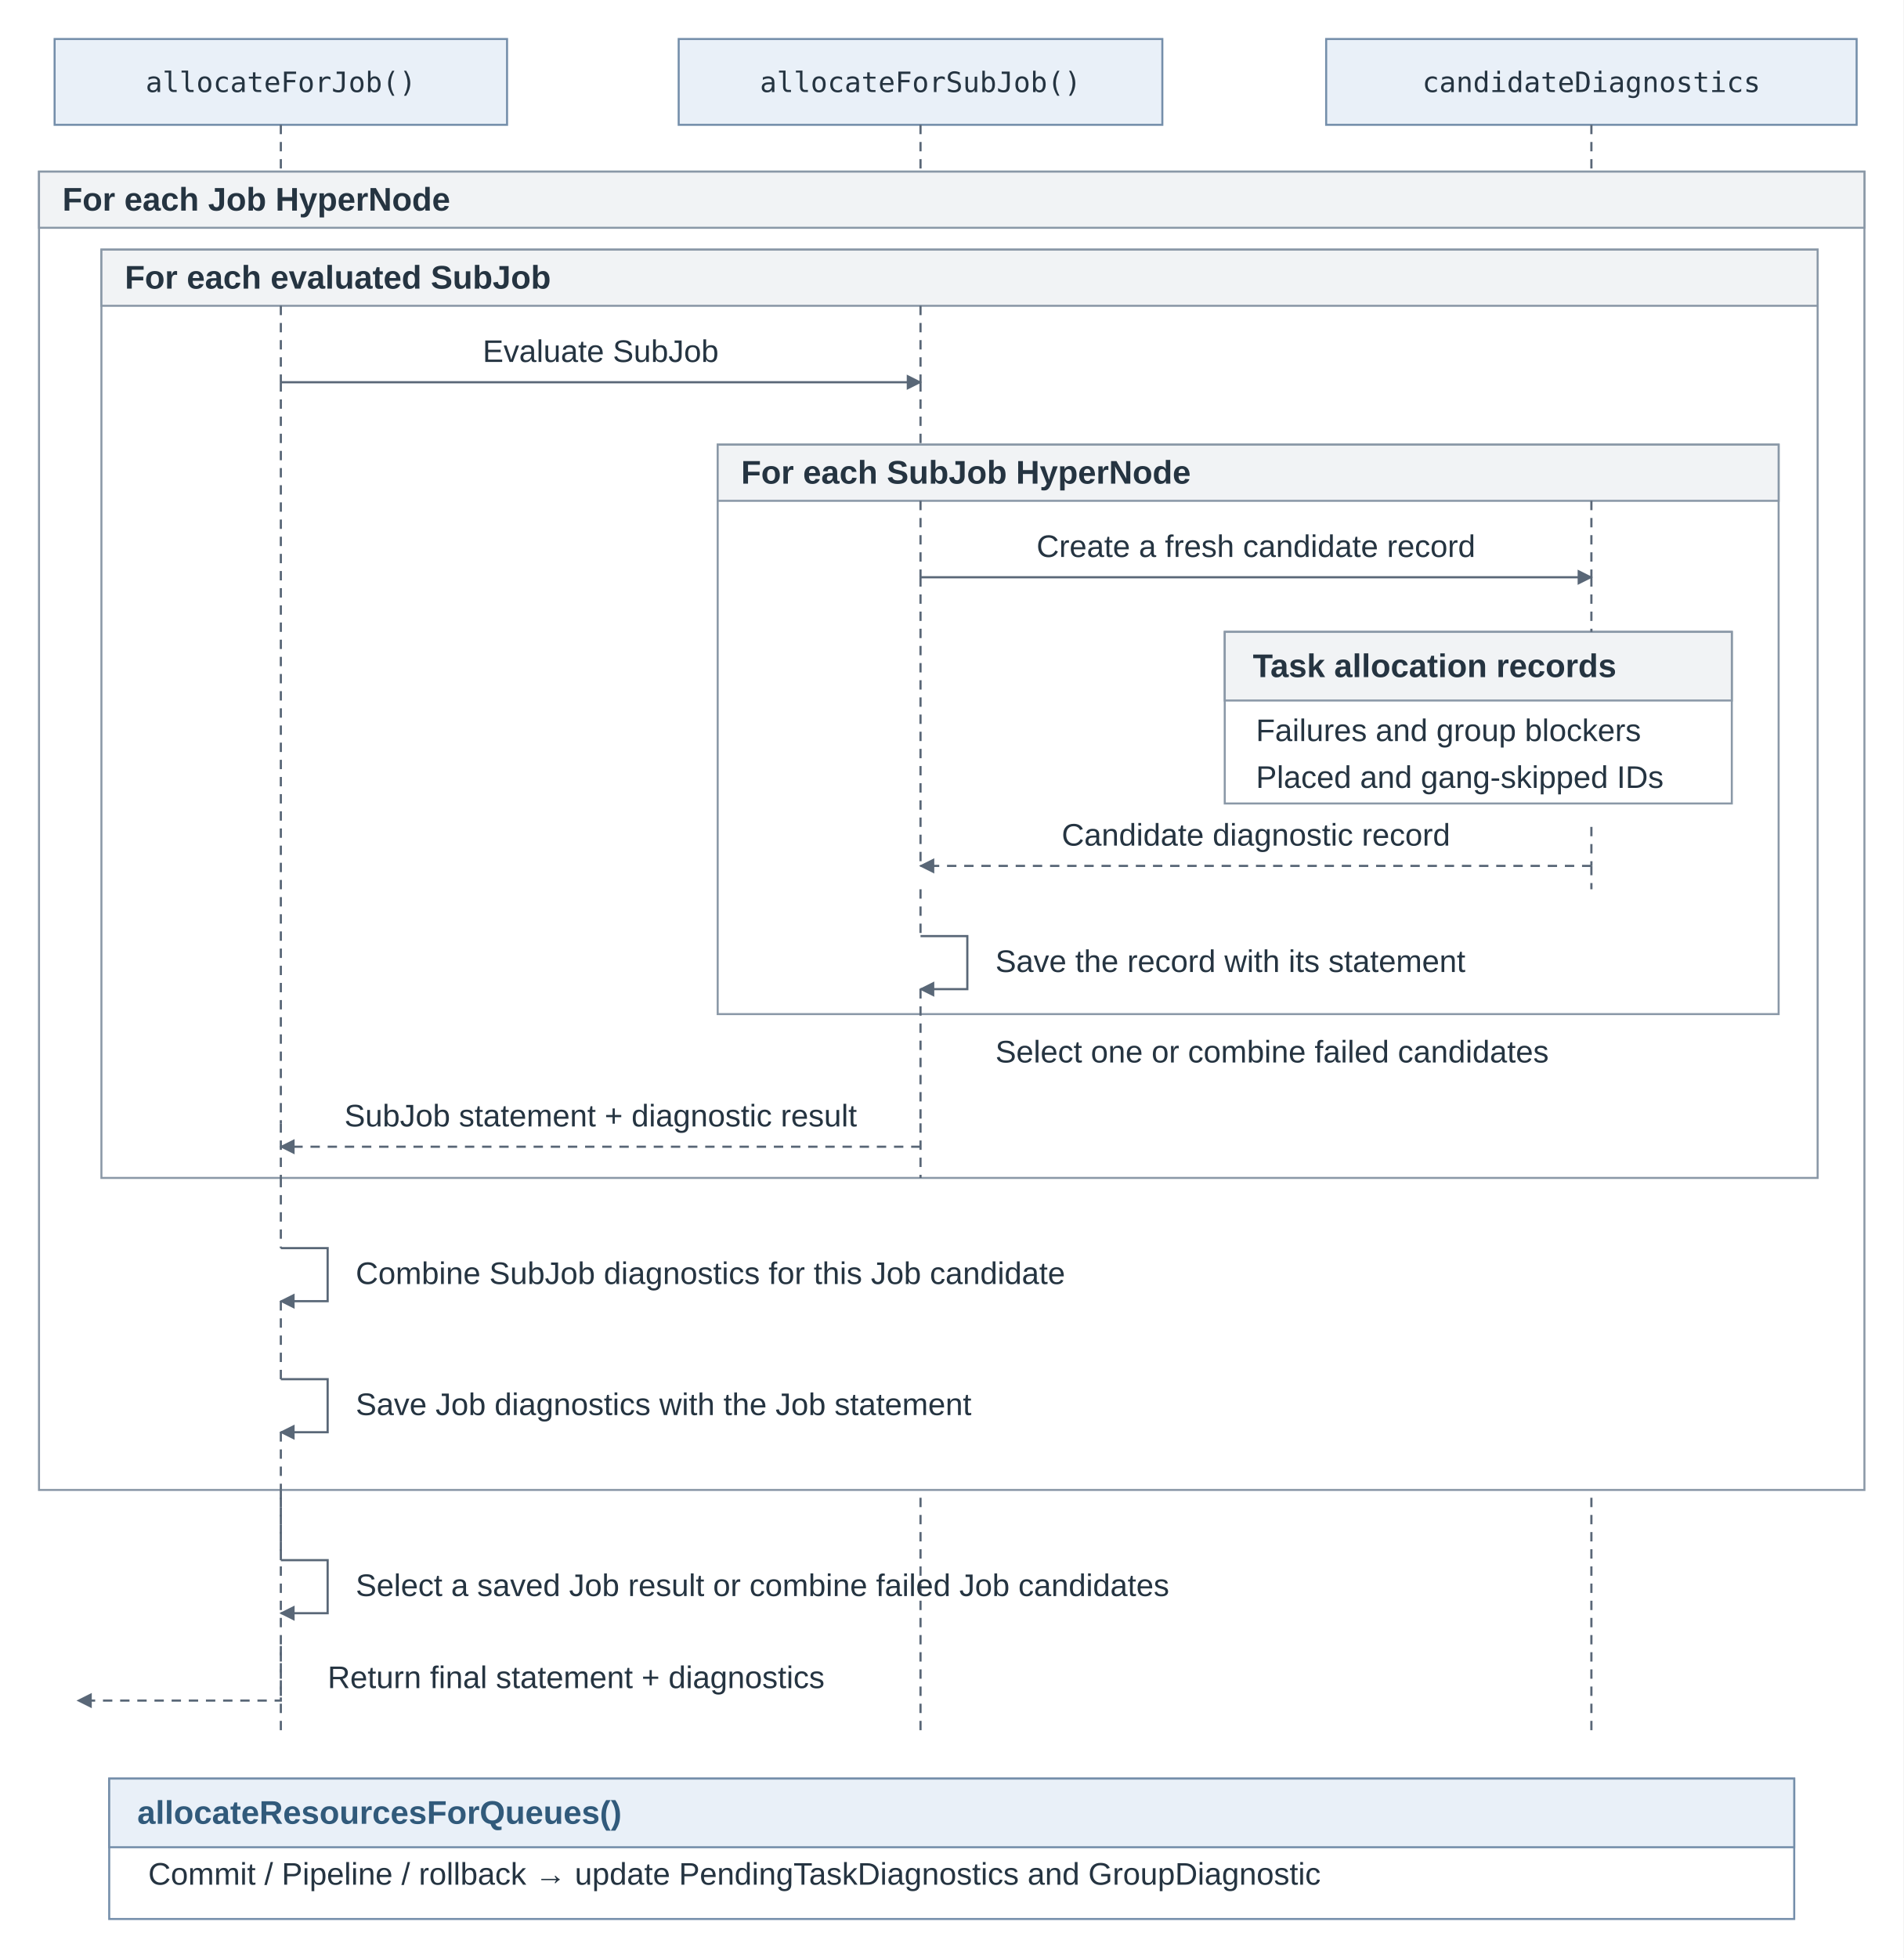
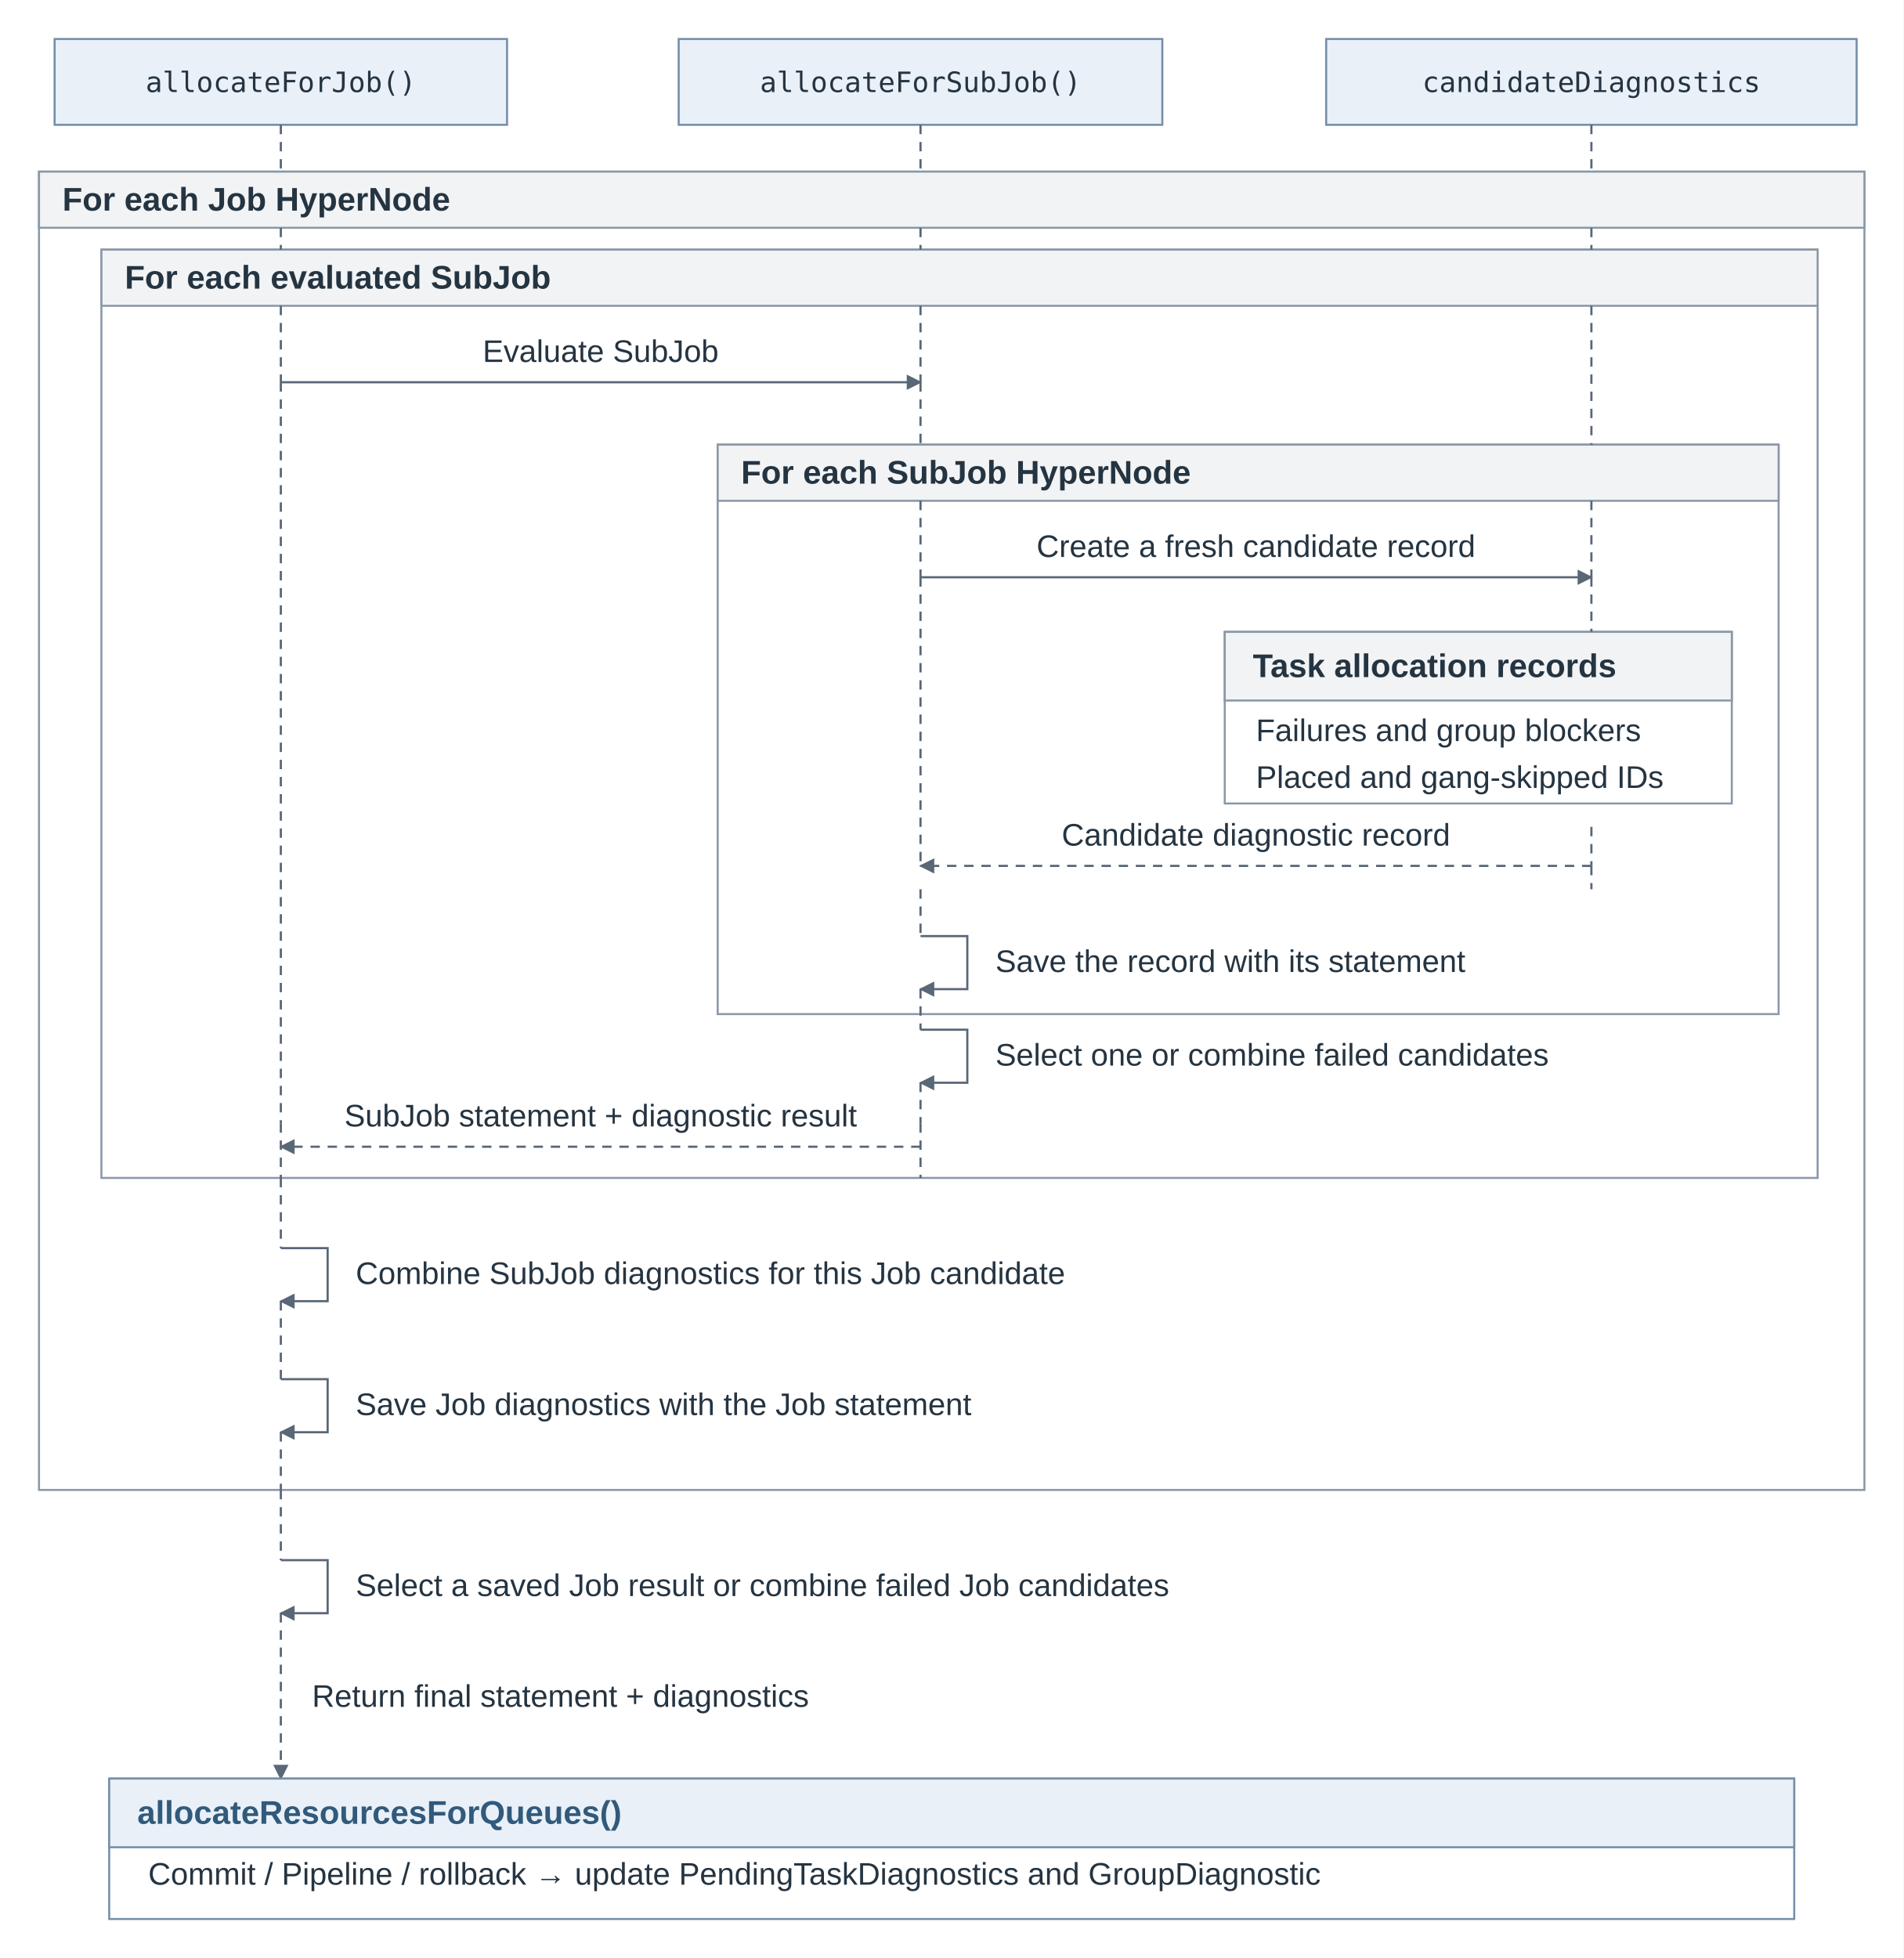
<svg xmlns="http://www.w3.org/2000/svg" width="1220" height="1255" viewBox="0 0 1220 1255" role="img" aria-labelledby="title desc">
  <defs>
    <marker id="arrow" viewBox="0 0 10 10" refX="9" refY="5" markerWidth="7" markerHeight="7" orient="auto">
      <path d="M0 0L10 5L0 10Z" fill="#596777" />
    </marker>
  </defs>
  <style>text{font-family:Arial,Helvetica,sans-serif;font-size:20px;fill:#253441}.title{font-size:21px;font-weight:600}.code{font-family:"DejaVu Sans Mono",monospace;font-size:18px}.blue{fill:#315a7b}.orange{fill:#985927}.muted{fill:#596777}.number{font-size:22px;font-weight:600;fill:white}</style>
  <rect width="1220" height="1255" fill="white" />
  <rect x="35.0" y="25" width="290" height="55" fill="#e9f0f8" stroke="#748eaa" stroke-width="1.3" />
  <text x="180" y="59" class="code" text-anchor="middle">allocateForJob()</text>
-   <path d="M180 80 V1110" fill="none" stroke="#596777" stroke-width="1.4" stroke-dasharray="6 5" />
+   <path d="M180 80 V110" fill="none" stroke="#596777" stroke-width="1.4" stroke-dasharray="6 5" />
  <rect x="435.0" y="25" width="310" height="55" fill="#e9f0f8" stroke="#748eaa" stroke-width="1.3" />
  <text x="590" y="59" class="code" text-anchor="middle">allocateForSubJob()</text>
-   <path d="M590 80 V1110" fill="none" stroke="#596777" stroke-width="1.4" stroke-dasharray="6 5" />
+   <path d="M590 80 V110" fill="none" stroke="#596777" stroke-width="1.4" stroke-dasharray="6 5" />
  <rect x="850.0" y="25" width="340" height="55" fill="#e9f0f8" stroke="#748eaa" stroke-width="1.3" />
  <text x="1020" y="59" class="code" text-anchor="middle">candidateDiagnostics</text>
-   <path d="M1020 80 V1110" fill="none" stroke="#596777" stroke-width="1.4" stroke-dasharray="6 5" />
+   <path d="M1020 80 V110" fill="none" stroke="#596777" stroke-width="1.4" stroke-dasharray="6 5" />
  <rect x="25" y="110" width="1170" height="845" fill="white" stroke="#8a98a7" stroke-width="1.3" />
  <rect x="25" y="110" width="1170" height="36" fill="#f1f3f5" stroke="#8a98a7" stroke-width="1.3" />
  <text x="40" y="135" class="title" text-anchor="start">For each Job HyperNode</text>
  <rect x="65" y="160" width="1100" height="595" fill="white" stroke="#8a98a7" stroke-width="1.3" />
  <rect x="65" y="160" width="1100" height="36" fill="#f1f3f5" stroke="#8a98a7" stroke-width="1.3" />
  <text x="80" y="185" class="title" text-anchor="start">For each evaluated SubJob</text>
  <path d="M180 245 H590" fill="none" stroke="#596777" stroke-width="1.4" marker-end="url(#arrow)" />
  <text x="385.0" y="232" class="" text-anchor="middle">Evaluate SubJob</text>
  <rect x="460" y="285" width="680" height="365" fill="white" stroke="#8a98a7" stroke-width="1.3" />
  <rect x="460" y="285" width="680" height="36" fill="#f1f3f5" stroke="#8a98a7" stroke-width="1.3" />
  <text x="475" y="310" class="title" text-anchor="start">For each SubJob HyperNode</text>
  <path d="M590 370 H1020" fill="none" stroke="#596777" stroke-width="1.4" marker-end="url(#arrow)" />
  <text x="805.0" y="357" class="" text-anchor="middle">Create a fresh candidate record</text>
  <rect x="785" y="405" width="325" height="110" fill="white" stroke="#8a98a7" stroke-width="1.3" />
  <rect x="785" y="405" width="325" height="44" fill="#f1f3f5" stroke="#8a98a7" stroke-width="1.3" />
  <text x="803" y="434" class="title gray" text-anchor="start">Task allocation records</text>
  <text x="805" y="475" class="" text-anchor="start">Failures and group blockers</text>
  <text x="805" y="505" class="" text-anchor="start">Placed and gang-skipped IDs</text>
  <path d="M1020 555 H590" fill="none" stroke="#596777" stroke-width="1.4" stroke-dasharray="6 5" marker-end="url(#arrow)" />
  <text x="805.0" y="542" class="" text-anchor="middle">Candidate diagnostic record</text>
  <path d="M590 600 H620 V634 H590" fill="none" stroke="#596777" stroke-width="1.4" marker-end="url(#arrow)" />
  <text x="638" y="623" class="" text-anchor="start">Save the record with its statement</text>
-   <text x="638" y="681" class="" text-anchor="start">Select one or combine failed candidates</text>
+   <path d="M590 660 H620 V694 H590" fill="none" stroke="#596777" stroke-width="1.4" marker-end="url(#arrow)" />
+   <text x="638" y="683" class="" text-anchor="start">Select one or combine failed candidates</text>
  <path d="M590 735 H180" fill="none" stroke="#596777" stroke-width="1.4" stroke-dasharray="6 5" marker-end="url(#arrow)" />
  <text x="385.0" y="722" class="" text-anchor="middle">SubJob statement + diagnostic result</text>
  <path d="M180 800 H210 V834 H180" fill="none" stroke="#596777" stroke-width="1.4" marker-end="url(#arrow)" />
  <text x="228" y="823" class="" text-anchor="start">Combine SubJob diagnostics for this Job candidate</text>
  <path d="M180 884 H210 V918 H180" fill="none" stroke="#596777" stroke-width="1.4" marker-end="url(#arrow)" />
  <text x="228" y="907" class="" text-anchor="start">Save Job diagnostics with the Job statement</text>
  <path d="M180 196 V245" fill="none" stroke="#596777" stroke-width="1.4" stroke-dasharray="6 5" />
+   <path d="M180 146 V160" fill="none" stroke="#596777" stroke-width="1.4" stroke-dasharray="6 5" />
  <path d="M180 245 V720" fill="none" stroke="#596777" stroke-width="1.4" stroke-dasharray="6 5" />
  <path d="M180 720 V755" fill="none" stroke="#596777" stroke-width="1.4" stroke-dasharray="6 5" />
  <path d="M180 755 V800" fill="none" stroke="#596777" stroke-width="1.4" stroke-dasharray="6 5" />
  <path d="M180 834 V884" fill="none" stroke="#596777" stroke-width="1.4" stroke-dasharray="6 5" />
  <path d="M180 918 V955" fill="none" stroke="#596777" stroke-width="1.4" stroke-dasharray="6 5" />
  <path d="M180 955 V1000" fill="none" stroke="#596777" stroke-width="1.4" stroke-dasharray="6 5" />
  <path d="M590 196 V245" fill="none" stroke="#596777" stroke-width="1.4" stroke-dasharray="6 5" />
+   <path d="M590 146 V160" fill="none" stroke="#596777" stroke-width="1.4" stroke-dasharray="6 5" />
  <path d="M590 245 V285" fill="none" stroke="#596777" stroke-width="1.4" stroke-dasharray="6 5" />
  <path d="M590 321 V370" fill="none" stroke="#596777" stroke-width="1.4" stroke-dasharray="6 5" />
  <path d="M590 370 V555" fill="none" stroke="#596777" stroke-width="1.4" stroke-dasharray="6 5" />
  <path d="M590 570 V600" fill="none" stroke="#596777" stroke-width="1.4" stroke-dasharray="6 5" />
-   <path d="M590 634 V720" fill="none" stroke="#596777" stroke-width="1.4" stroke-dasharray="6 5" />
+   <path d="M590 634 V660" fill="none" stroke="#596777" stroke-width="1.4" stroke-dasharray="6 5" />
+   <path d="M590 694 V720" fill="none" stroke="#596777" stroke-width="1.4" stroke-dasharray="6 5" />
  <path d="M590 720 V755" fill="none" stroke="#596777" stroke-width="1.4" stroke-dasharray="6 5" />
+   <path d="M1020 196 V285" fill="none" stroke="#596777" stroke-width="1.4" stroke-dasharray="6 5" />
  <path d="M1020 321 V370" fill="none" stroke="#596777" stroke-width="1.4" stroke-dasharray="6 5" />
+   <path d="M1020 146 V160" fill="none" stroke="#596777" stroke-width="1.4" stroke-dasharray="6 5" />
  <path d="M1020 370 V405" fill="none" stroke="#596777" stroke-width="1.4" stroke-dasharray="6 5" />
  <path d="M1020 530 V555" fill="none" stroke="#596777" stroke-width="1.4" stroke-dasharray="6 5" />
  <path d="M1020 555 V570" fill="none" stroke="#596777" stroke-width="1.4" stroke-dasharray="6 5" />
  <path d="M180 1000 H210 V1034 H180" fill="none" stroke="#596777" stroke-width="1.4" marker-end="url(#arrow)" />
  <text x="228" y="1023" class="" text-anchor="start">Select a saved Job result or combine failed Job candidates</text>
-   <path d="M180 1055 V1090 H50" fill="none" stroke="#596777" stroke-width="1.4" stroke-dasharray="6 5" marker-end="url(#arrow)" />
-   <text x="210" y="1082" class="" text-anchor="start">Return final statement + diagnostics</text>
+   <path d="M180 1034 V1140" fill="none" stroke="#596777" stroke-width="1.4" stroke-dasharray="6 5" marker-end="url(#arrow)" />
+   <text x="200" y="1094" class="" text-anchor="start">Return final statement + diagnostics</text>
  <rect x="70" y="1140" width="1080" height="90" fill="white" stroke="#748eaa" stroke-width="1.3" />
  <rect x="70" y="1140" width="1080" height="44" fill="#e9f0f8" stroke="#748eaa" stroke-width="1.3" />
  <text x="88" y="1169" class="title blue" text-anchor="start">allocateResourcesForQueues()</text>
  <text x="95" y="1208" class="" text-anchor="start">Commit / Pipeline / rollback → update PendingTaskDiagnostics and GroupDiagnostic</text>
</svg>
